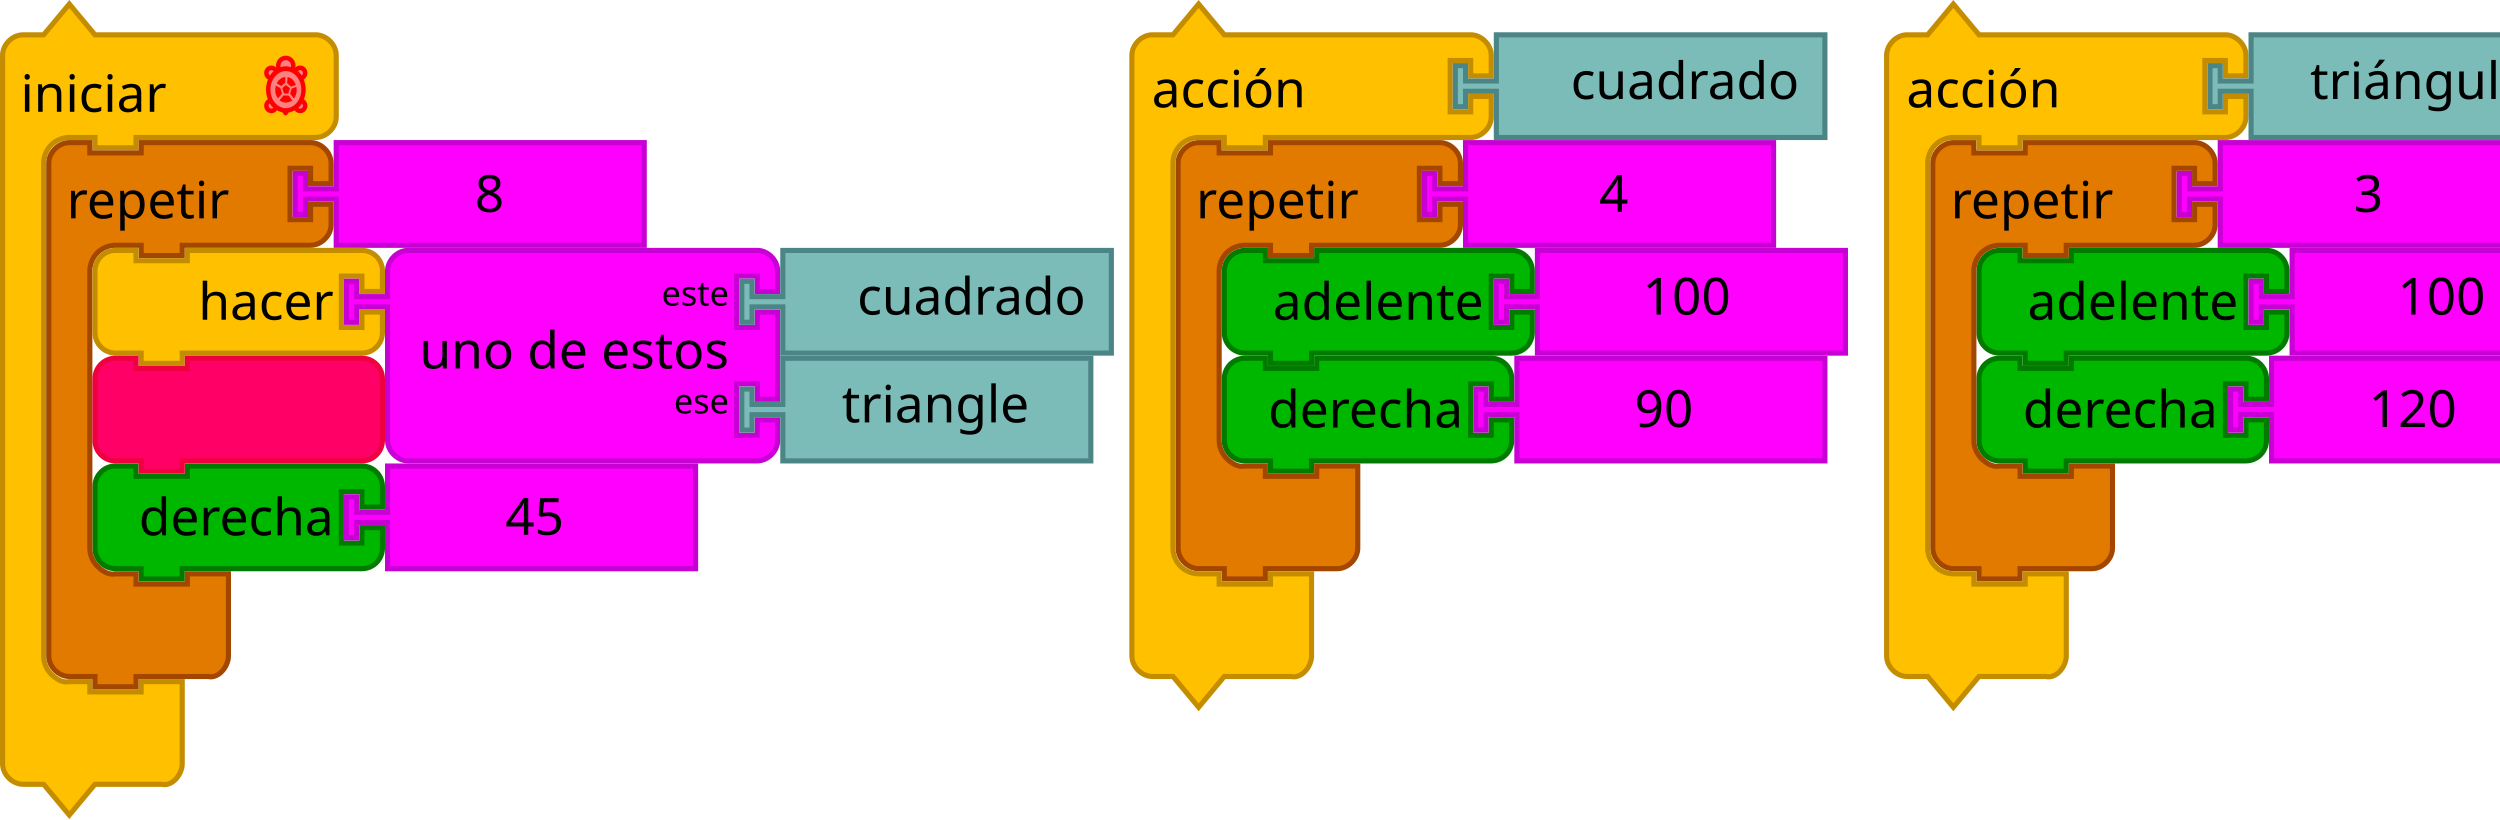
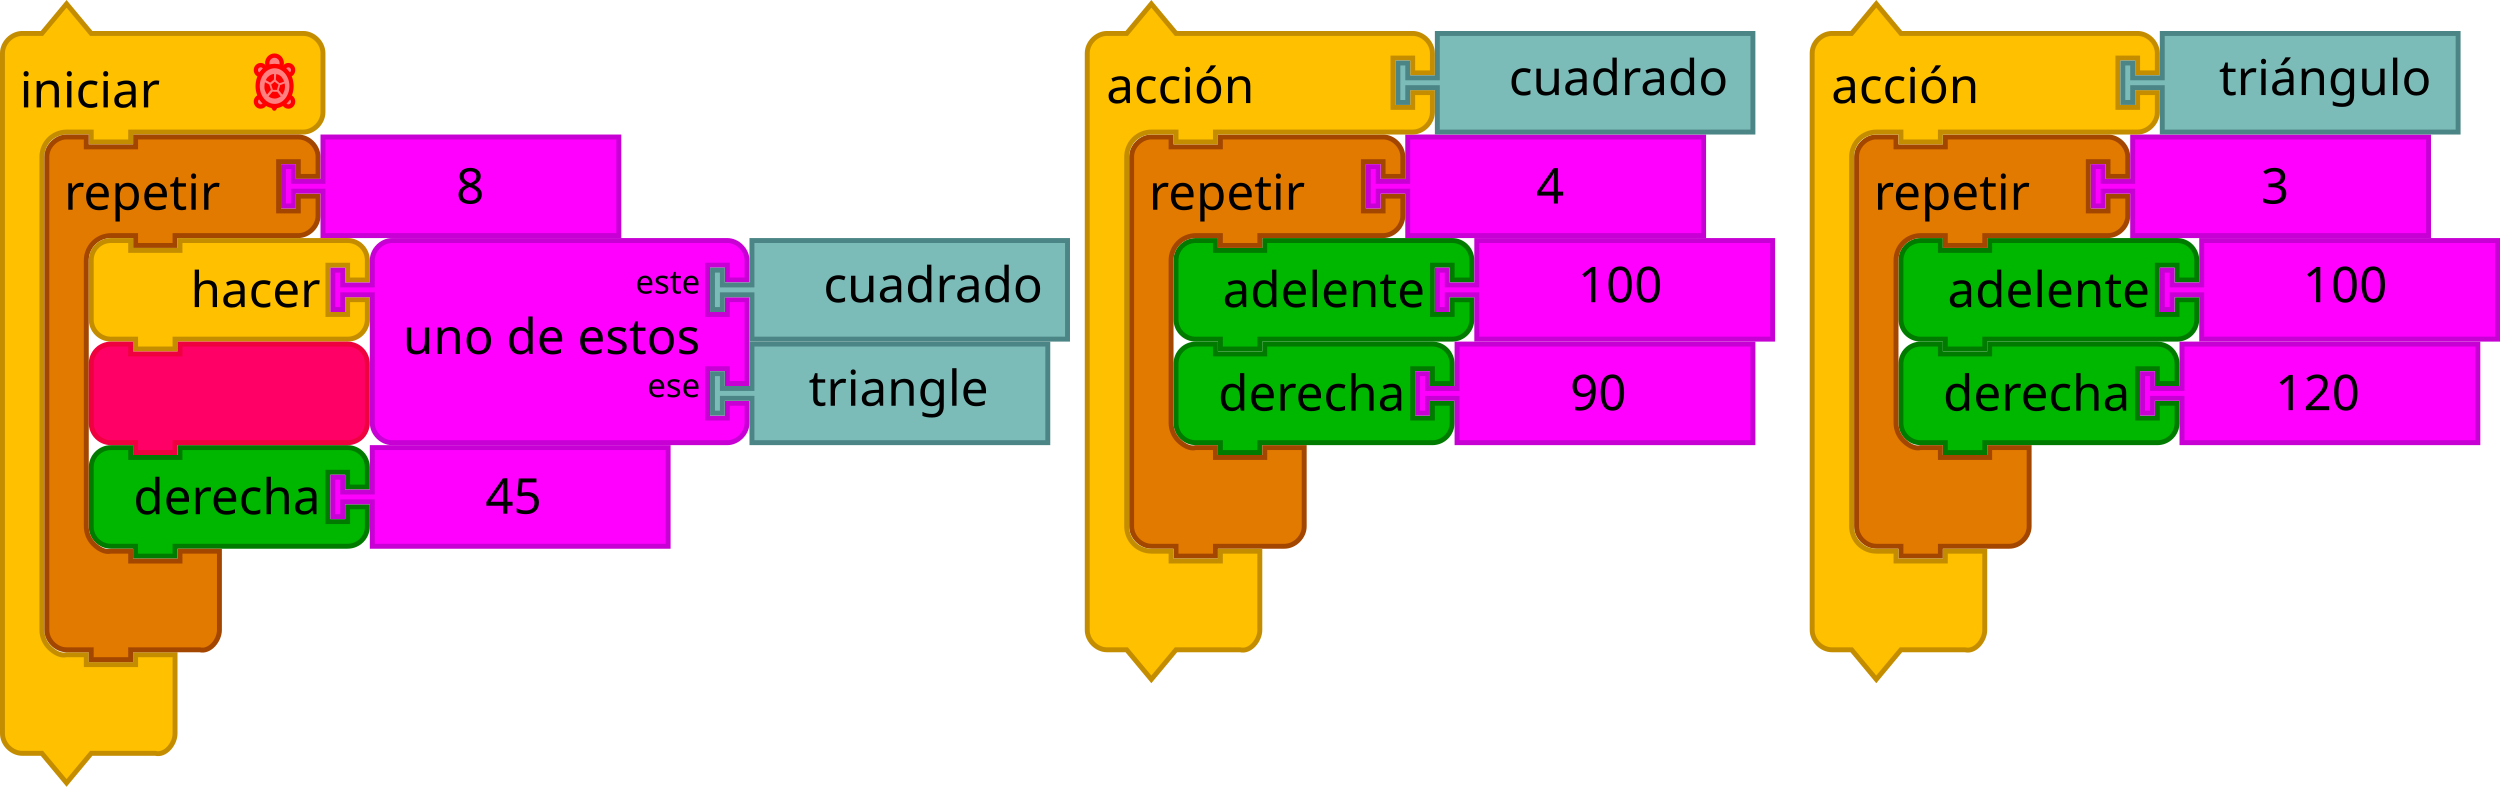
- <svg xmlns="http://www.w3.org/2000/svg" version="1.1" width="974.031" height="319.125" id="svg2">
+ <svg xmlns="http://www.w3.org/2000/svg" version="1.1" width="1014.031" height="319.125" id="svg2">
  <defs id="defs3706" />
  <text x="298" y="73.599" id="text3033" style="font-size:13.333px;text-anchor:end;fill:#000000;font-family:Sans">
    <tspan x="400" y="96.099" id="tspan3035" />
  </text>
  <path d="m 477,113.563 0,-8 a 8,8 0 0 1 8,-8 l 8,0 0,4 20,0 0,-4 68,0 8,0 a 8,8 0 0 1 8,8 l 0,8 -8,0 0,-6 -8,0 0,20 8,0 0,-6 8,0 0,8 a 8,8 0 0 1 -8,8 l -8,0 -68,0 -2,0 0,4 -16,0 0,-4 -2,0 -8,0 a 8,8 0 0 1 -8,-8 l 0,-8 0,-8 z" id="path3027" style="fill:#00b700;fill-opacity:1;stroke:#007b00;stroke-width:2;stroke-linecap:round;stroke-opacity:1" />
  <text x="476" y="96.563" id="text3029" style="font-size:20px;text-anchor:end;fill:#000000;font-family:Sans">
    <tspan x="578" y="124.563" id="tspan3031">adelente</tspan>
  </text>
  <path d="m 599,97.563 120,0 0,40 -120,0 0,-16 0,-2 -12,0 0,6 -4,0 0,-16 4,0 0,6 12,0 0,-2 z" id="path21" style="fill:#ff00ff;fill-opacity:1;stroke:#c700d3;stroke-width:2;stroke-linecap:round;stroke-opacity:1" />
  <text x="620" y="96.563" id="text23" style="font-size:20px;text-anchor:start;fill:#000000;font-family:Sans">
    <tspan x="640" y="122.563" id="tspan25">100</tspan>
  </text>
  <path d="m 477,155.563 0,-8 a 8,8 0 0 1 8,-8 l 8,0 0,4 20,0 0,-4 60,0 8,0 a 8,8 0 0 1 8,8 l 0,8 -8,0 0,-6 -8,0 0,20 8,0 0,-6 8,0 0,8 a 8,8 0 0 1 -8,8 l -8,0 -60,0 -2,0 0,4 -16,0 0,-4 -2,0 -8,0 a 8,8 0 0 1 -8,-8 l 0,-8 0,-8 z" id="path3101" style="fill:#00b700;fill-opacity:1;stroke:#007b00;stroke-width:2;stroke-linecap:round;stroke-opacity:1" />
  <text x="476" y="138.563" id="text3103" style="font-size:20px;text-anchor:end;fill:#000000;font-family:Sans">
    <tspan x="570" y="166.563" id="tspan3105">derecha</tspan>
  </text>
  <text x="316" y="138.563" id="text3107" style="font-size:13.333px;text-anchor:end;fill:#000000;font-family:Sans">
    <tspan x="410" y="161.063" id="tspan3109" />
  </text>
  <path d="m 591,139.563 120,0 0,40 -120,0 0,-16 0,-2 -12,0 0,6 -4,0 0,-16 4,0 0,6 12,0 0,-2 z" id="path21-7" style="fill:#ff00ff;fill-opacity:1;stroke:#c700d3;stroke-width:2;stroke-linecap:round;stroke-opacity:1" />
  <text x="616.851" y="140.361" id="text23-1" style="font-size:20px;text-anchor:start;fill:#000000;font-family:Sans">
    <tspan x="636.851" y="166.361" id="tspan25-0">90</tspan>
  </text>
  <text x="298" y="157.599" id="text3033-0" style="font-size:13.333px;text-anchor:end;fill:#000000;font-family:Sans">
    <tspan x="400" y="180.099" id="tspan3035-1" />
  </text>
  <text x="298" y="241.599" id="text3033-1" style="font-size:13.333px;text-anchor:end;fill:#000000;font-family:Sans">
    <tspan x="400" y="264.099" id="tspan3035-8" />
  </text>
  <text x="298" y="325.599" id="text3033-0-9" style="font-size:13.333px;text-anchor:end;fill:#000000;font-family:Sans">
    <tspan x="400" y="348.099" id="tspan3035-1-5" />
  </text>
  <path d="m 459,71.562 0,-8 c 0,-4.189 3.811,-8 8,-8 l 8,0 0,4 20,0 0,-4 18,0 40,0 8,0 c 4.189,0 8,3.811 8,8 l 0,8 -8,0 0,-6 -8,0 0,20 8,0 0,-6 8,0 0,8 c 0,4.189 -3.811,8 -8,8 l -8,0 -40,0 -2,0 0,4 -16,0 0,-4 -2,0 -8,0 c -2.618,0 -5.22,1.078 -7.071,2.929 C 476.078,100.343 475,102.945 475,105.562 l 0,8 0,50 0,8 c 0,2.618 1.078,5.22 2.929,7.071 1.851,1.851 4.531,3.564 7.071,2.929 l 8,0 0,4 20,0 0,-4 16,0 0,12 0,12 0,8 c 0,4.189 -3.811,8 -8,8 l -8,0 -18,0 -2,0 0,4 -16,0 0,-4 -2,0 -8,0 c -4.189,0 -8,-3.811 -8,-8 l 0,-8 z" id="path3035" style="fill:#e37a00;fill-opacity:1;stroke:#a34600;stroke-width:2;stroke-linecap:round;stroke-opacity:1" />
  <text x="458" y="54.562" id="text3037" style="font-size:20px;text-anchor:start;fill:#000000;font-family:Sans">
    <tspan x="466" y="85.062" id="tspan3039">repetir</tspan>
  </text>
  <path d="m 571,55.563 120,0 0,40 -120,0 0,-16 0,-2 -12,0 0,6 -4,0 0,-16 4,0 0,6 12,0 0,-2 z" id="path21-8" style="fill:#ff00ff;fill-opacity:1;stroke:#c700d3;stroke-width:2;stroke-linecap:round;stroke-opacity:1" />
  <text x="603" y="56.563" id="text23-0" style="font-size:20px;text-anchor:start;fill:#000000;font-family:Sans">
    <tspan x="623" y="82.563" id="tspan25-7">4</tspan>
  </text>
  <g transform="translate(0,0.5625)" id="g3055">
    <g id="g4085">
      <path d="m 1,29 0,-8 c 0,-4.189 3.811,-8 8,-8 l 8,0 10,-12 10,12 18,0 60,0 8,0 c 4.189,0 8,3.811 8,8 l 0,8 0,8 0,8 c 0,4.189 -3.811,8 -8,8 l -8,0 -60,0 -2,0 0,4 -16,0 0,-4 -2,0 -8,0 c -2.618,0 -5.22,1.078 -7.071,2.929 C 18.078,57.78 17,60.382 17,63 l 0,8 0,176 0,8 c 0,2.618 1.078,5.22 2.929,7.071 C 21.78,263.922 24.46,265.635 27,265 l 8,0 0,4 20,0 0,-4 16,0 0,12 0,12 0,8 c 0,4.189 -3.936,9.016 -8,8 l -8,0 -18,0 -10,12 -10,-12 -8,0 c -4.189,0 -8,-3.811 -8,-8 l 0,-8 z" id="path3660" style="fill:#ffc000;fill-opacity:1;stroke:#c48d00;stroke-width:2;stroke-linecap:round;stroke-opacity:1" />
      <text id="text3662" style="font-size:20px;text-anchor:start;fill:#000000;font-family:Sans">
        <tspan x="8" y="43" id="tspan3664">iniciar</tspan>
      </text>
    </g>
    <g id="g3037">
      <path d="m 111.376,42.473 c -0.244,0 -0.484,-0.016 -0.721,-0.045 l 0.611,1.068 0.602,-1.051 c -0.163,0.014 -0.326,0.029 -0.493,0.029 z" id="path4206" style="fill:#eeeeee;stroke:#ff0000;stroke-width:1.75;stroke-linecap:round;stroke-linejoin:round;stroke-miterlimit:4;stroke-opacity:1;stroke-dasharray:none" />
      <g transform="matrix(0.44039,0,0,0.4545743,99.26689,20.52662)" id="g4208" style="fill:#ff8080;fill-opacity:1;stroke:#ff0000;stroke-width:3.911;stroke-linecap:round;stroke-linejoin:round;stroke-miterlimit:4;stroke-opacity:1;stroke-dasharray:none">
        <path d="m 40.16,11.726 c -2.164,0 -3.958,1.555 -4.343,3.607 1.859,1.345 3.457,3.115 4.675,5.208 2.285,-0.172 4.094,-2.061 4.094,-4.39 0,-2.444 -1.982,-4.425 -4.426,-4.425 z" id="path4210" style="fill:#ff8080;fill-opacity:1;stroke:#ff0000;stroke-width:3.911;stroke-miterlimit:4;stroke-opacity:1;stroke-dasharray:none" />
        <path d="m 40.713,39.887 c -1.224,2.232 -2.86,4.131 -4.797,5.556 0.521,1.864 2.213,3.239 4.244,3.239 2.443,0 4.426,-1.98 4.426,-4.424 0,-2.255 -1.693,-4.096 -3.873,-4.371 z" id="path4212" style="fill:#ff8080;fill-opacity:1;stroke:#ff0000;stroke-width:3.911;stroke-miterlimit:4;stroke-opacity:1;stroke-dasharray:none" />
        <path d="m 14.273,39.871 c -2.253,0.206 -4.024,2.079 -4.024,4.387 0,2.443 1.98,4.424 4.424,4.424 2.064,0 3.784,-1.42 4.272,-3.332 -1.883,-1.416 -3.475,-3.289 -4.672,-5.479 z" id="path4214" style="fill:#ff8080;fill-opacity:1;stroke:#ff0000;stroke-width:3.911;stroke-miterlimit:4;stroke-opacity:1;stroke-dasharray:none" />
        <path d="m 19.026,15.437 c -0.343,-2.103 -2.154,-3.711 -4.353,-3.711 -2.444,0 -4.424,1.981 -4.424,4.424 0,2.382 1.886,4.31 4.245,4.406 1.186,-2.043 2.732,-3.784 4.532,-5.119 z" id="path4216" style="fill:#ff8080;fill-opacity:1;stroke:#ff0000;stroke-width:3.911;stroke-miterlimit:4;stroke-opacity:1;stroke-dasharray:none" />
      </g>
      <path d="m 111.376,26.237 c 0.84,0 1.642,0.187 2.386,0.513 0.326,-0.489 0.519,-1.081 0.519,-1.72 0,-1.676 -1.316,-3.035 -2.94,-3.035 -1.624,0 -2.94,1.359 -2.94,3.035 0,0.649 0.199,1.25 0.536,1.743 0.759,-0.34 1.58,-0.536 2.44,-0.536 z" id="path4218" style="fill:#ff8080;fill-opacity:1;stroke:#ff0000;stroke-width:1.75;stroke-linecap:round;stroke-linejoin:round;stroke-miterlimit:4;stroke-opacity:1;stroke-dasharray:none" />
      <g transform="matrix(0.44039,0,0,0.4545743,99.26689,20.52662)" id="g4220" style="fill:#ff8080;fill-opacity:1;stroke:#ff0000;stroke-width:3.911;stroke-linecap:round;stroke-linejoin:round;stroke-miterlimit:4;stroke-opacity:1;stroke-dasharray:none">
        <path d="m 43.102,30.421 c 0,4.734 -1.645,9.28 -4.571,12.627 -2.925,3.348 -6.897,5.231 -11.034,5.231 -4.137,0 -8.109,-1.883 -11.034,-5.231 -2.925,-3.348 -4.571,-7.893 -4.571,-12.627 0,-9.797 7.044,-17.858 15.605,-17.858 8.561,0 15.605,8.061 15.605,17.858 z" id="path4222" style="fill:#ff8080;fill-opacity:1;stroke:#ff0000;stroke-width:3.911;stroke-miterlimit:4;stroke-opacity:1;stroke-dasharray:none" />
      </g>
      <g transform="matrix(0.44039,0,0,0.4545743,99.26689,20.52662)" id="g4224" style="fill:#ff0000;fill-opacity:1;stroke:none">
        <path d="m 25.875,33.75 -1.542,-4.625 3.164,-2.587 3.615,2.626 -1.487,4.669 z" id="path4226" style="fill:#ff0000;fill-opacity:1;stroke:none" />
        <path d="m 27.501,41.551 c -3.968,-0.16 -5.543,-2.009 -5.543,-2.009 l 3.57,-4.163 4.465,0.168 3.132,4.12 c 0,0 -2.89,1.994 -5.624,1.884 z" id="path4228" style="fill:#ff0000;fill-opacity:1;stroke:none" />
        <path d="m 18.453,33.843 c -0.849,-2.968 0.172,-6.884 0.172,-6.884 l 4,2.167 1.493,4.629 -3.582,4.233 c 0,-10e-4 -1.465,-1.99 -2.083,-4.145 z" id="path4230" style="fill:#ff0000;fill-opacity:1;stroke:none" />
        <path d="m 19.458,25.125 c 0,0 0.5,-1.958 3.039,-3.822 2.237,-1.643 4.465,-1.72 4.465,-1.72 l -0.037,4.981 -3.521,2.75 -3.946,-2.189 z" id="path4232" style="fill:#ff0000;fill-opacity:1;stroke:none" />
        <path d="M 32.084,27.834 28.625,24.959 29,19.75 c 0,0 1.834,-0.042 3.959,1.667 2.228,1.791 3.362,4.983 3.362,4.983 l -4.237,1.434 z" id="path4234" style="fill:#ff0000;fill-opacity:1;stroke:none" />
        <path d="m 31.292,34.042 1.313,-4.464 4.187,-1.536 c 0,0 0.677,2.663 -0.042,5.667 -0.54,2.256 -2.084,4.361 -2.084,4.361 l -3.374,-4.028 z" id="path4236" style="fill:#ff0000;fill-opacity:1;stroke:none" />
      </g>
    </g>
  </g>
  <path d="m 441,29.562 0,-8 c 0,-4.189 3.811,-8 8,-8 l 8,0 10,-12 10,12 18,0 70,0 8,0 c 4.189,0 8,3.811 8,8 l 0,8 -8,0 0,-6 -8,0 0,20 8,0 0,-6 8,0 0,8 c 0,4.189 -3.811,8 -8,8 l -8,0 -70,0 -2,0 0,4 -16,0 0,-4 -2,0 -8,0 c -2.618,0 -5.22,1.078 -7.071,2.929 C 458.078,58.343 457,60.945 457,63.562 l 0,8 0,134 0,8 c 0,2.618 1.078,5.22 2.929,7.071 1.851,1.851 4.453,2.929 7.071,2.929 l 8,0 0,4 20,0 0,-4 16,0 0,12 0,12 0,8 c 0,4.189 -3.936,9.016 -8,8 l -8,0 -18,0 -10,12 -10,-12 -8,0 c -4.189,0 -8,-3.811 -8,-8 l 0,-8 z" id="path3027-4" style="fill:#ffc000;fill-opacity:1;stroke:#c48d00;stroke-width:2;stroke-linecap:round;stroke-opacity:1" />
  <text x="440.727" y="-1.182" id="text3029-4" style="font-size:20px;text-anchor:start;fill:#000000;font-family:Sans">
    <tspan x="448.727" y="41.818" id="tspan3031-5">acción</tspan>
  </text>
  <g transform="translate(16,0.5625)" id="g3413">
    <path d="m 567,13 128,0 0,40 -128,0 0,-16 0,-2 -12,0 0,6 -4,0 0,-16 4,0 0,6 12,0 0,-2 z" id="path21-2" style="fill:#7bbbb8;fill-opacity:1;stroke:#4c8585;stroke-width:2;stroke-linecap:round;stroke-opacity:1" />
    <text x="576" y="12" id="text23-2" style="font-size:20px;text-anchor:start;fill:#000000;font-family:Sans">
      <tspan x="596" y="38" id="tspan25-1">cuadrado</tspan>
    </text>
  </g>
  <text x="-276.556" y="53.028" id="text3033-19" style="font-size:13.333px;text-anchor:end;fill:#000000;font-family:Sans">
    <tspan x="-174.556" y="75.528" id="tspan3035-6" />
  </text>
  <g transform="translate(36,180.5625)" id="g3271-7">
    <path d="M 1,17 1,9 A 8,8 0 0 1 9,1 l 8,0 0,4 20,0 0,-4 60,0 8,0 a 8,8 0 0 1 8,8 l 0,8 -8,0 0,-6 -8,0 0,20 8,0 0,-6 8,0 0,8 a 8,8 0 0 1 -8,8 l -8,0 -60,0 -2,0 0,4 -16,0 0,-4 -2,0 -8,0 A 8,8 0 0 1 1,33 l 0,-8 0,-8 z" id="path3101-4" style="fill:#00b700;fill-opacity:1;stroke:#007b00;stroke-width:2;stroke-linecap:round;stroke-opacity:1" />
    <text id="text3103-4" style="font-size:20px;text-anchor:end;fill:#000000;font-family:Sans">
      <tspan x="94" y="28" id="tspan3105-9">derecha</tspan>
    </text>
    <text id="text3107-2" style="font-size:13.333px;text-anchor:end;fill:#000000;font-family:Sans">
      <tspan x="94" y="22.5" id="tspan3109-8" />
    </text>
  </g>
  <path d="m 151,181.563 120,0 0,40 -120,0 0,-16 0,-2 -12,0 0,6 -4,0 0,-16 4,0 0,6 12,0 0,-2 z" id="path21-7-5" style="fill:#ff00ff;fill-opacity:1;stroke:#c700d3;stroke-width:2;stroke-linecap:round;stroke-opacity:1" />
  <text x="176.851" y="182.361" id="text23-1-3" style="font-size:20px;text-anchor:start;fill:#000000;font-family:Sans">
    <tspan x="196.851" y="208.361" id="tspan25-0-0">45</tspan>
  </text>
  <text x="-276.556" y="137.028" id="text3033-0-93" style="font-size:13.333px;text-anchor:end;fill:#000000;font-family:Sans">
    <tspan x="-174.556" y="159.528" id="tspan3035-1-3" />
  </text>
  <text x="-276.556" y="221.028" id="text3033-1-6" style="font-size:13.333px;text-anchor:end;fill:#000000;font-family:Sans">
    <tspan x="-174.556" y="243.528" id="tspan3035-8-9" />
  </text>
  <text x="-276.556" y="305.028" id="text3033-0-9-1" style="font-size:13.333px;text-anchor:end;fill:#000000;font-family:Sans">
    <tspan x="-174.556" y="327.528" id="tspan3035-1-5-0" />
  </text>
  <g transform="translate(18,54.5625)" id="g3890-3">
    <path d="M 1,17 1,9 C 1,4.811 4.811,1 9,1 l 8,0 0,4 20,0 0,-4 18,0 40,0 8,0 c 4.189,0 8,3.811 8,8 l 0,8 -8,0 0,-6 -8,0 0,20 8,0 0,-6 8,0 0,8 c 0,4.189 -3.811,8 -8,8 l -8,0 -40,0 -2,0 0,4 -16,0 0,-4 -2,0 -8,0 c -2.618,0 -5.22,1.078 -7.071,2.929 C 18.078,45.78 17,48.382 17,51 l 0,8 0,92 0,8 c 0,2.618 1.078,5.22 2.929,7.071 1.851,1.851 4.531,3.564 7.071,2.929 l 8,0 0,4 20,0 0,-4 16,0 0,12 0,12 0,8 c 0,4.189 -3.936,9.016 -8,8 l -8,0 -18,0 -2,0 0,4 -16,0 0,-4 -2,0 -8,0 c -4.189,0 -8,-3.811 -8,-8 l 0,-8 z" id="path3035-2" style="fill:#e37a00;fill-opacity:1;stroke:#a34600;stroke-width:2;stroke-linecap:round;stroke-opacity:1" />
    <text id="text3037-4" style="font-size:20px;text-anchor:start;fill:#000000;font-family:Sans">
      <tspan x="8" y="30.5" id="tspan3039-4">repetir</tspan>
    </text>
  </g>
  <path d="m 131,55.563 120,0 0,40 -120,0 0,-16 0,-2 -12,0 0,6 -4,0 0,-16 4,0 0,6 12,0 0,-2 z" id="path21-8-0" style="fill:#ff00ff;fill-opacity:1;stroke:#c700d3;stroke-width:2;stroke-linecap:round;stroke-opacity:1" />
  <text x="165" y="56.563" id="text23-0-5" style="font-size:20px;text-anchor:start;fill:#000000;font-family:Sans">
    <tspan x="185" y="82.563" id="tspan25-7-2">8</tspan>
  </text>
  <path d="m 771.043,113.563 0,-8 a 8,8 0 0 1 8,-8 l 8,0 0,4 20,0 0,-4 68,0 8,0 a 8,8 0 0 1 8,8 l 0,8 -8,0 0,-6 -8,0 0,20 8,0 0,-6 8,0 0,8 a 8,8 0 0 1 -8,8 l -8,0 -68,0 -2,0 0,4 -16,0 0,-4 -2,0 -8,0 a 8,8 0 0 1 -8,-8 l 0,-8 0,-8 z" id="path3027-1" style="fill:#00b700;fill-opacity:1;stroke:#007b00;stroke-width:2;stroke-linecap:round;stroke-opacity:1" />
  <text x="770.043" y="96.563" id="text3029-2" style="font-size:20px;text-anchor:end;fill:#000000;font-family:Sans">
    <tspan x="872.043" y="124.563" id="tspan3031-6">adelente</tspan>
  </text>
  <path d="m 893.043,97.563 120,0 0,40 -120,0 0,-16 0,-2 -12,0 0,6 -4,0 0,-16 4,0 0,6 12,0 0,-2 z" id="path21-73" style="fill:#ff00ff;fill-opacity:1;stroke:#c700d3;stroke-width:2;stroke-linecap:round;stroke-opacity:1" />
  <text x="914.043" y="96.563" id="text23-4" style="font-size:20px;text-anchor:start;fill:#000000;font-family:Sans">
    <tspan x="934.043" y="122.563" id="tspan25-6">100</tspan>
  </text>
  <path d="m 771.043,155.563 0,-8 a 8,8 0 0 1 8,-8 l 8,0 0,4 20,0 0,-4 60,0 8,0 a 8,8 0 0 1 8,8 l 0,8 -8,0 0,-6 -8,0 0,20 8,0 0,-6 8,0 0,8 a 8,8 0 0 1 -8,8 l -8,0 -60,0 -2,0 0,4 -16,0 0,-4 -2,0 -8,0 a 8,8 0 0 1 -8,-8 l 0,-8 0,-8 z" id="path3101-8" style="fill:#00b700;fill-opacity:1;stroke:#007b00;stroke-width:2;stroke-linecap:round;stroke-opacity:1" />
  <text x="770.043" y="138.563" id="text3103-0" style="font-size:20px;text-anchor:end;fill:#000000;font-family:Sans">
    <tspan x="864.043" y="166.563" id="tspan3105-92">derecha</tspan>
  </text>
  <path d="m 885.043,139.563 120,0 0,40 -120,0 0,-16 0,-2 -12,0 0,6 -4,0 0,-16 4,0 0,6 12,0 0,-2 z" id="path21-7-9" style="fill:#ff00ff;fill-opacity:1;stroke:#c700d3;stroke-width:2;stroke-linecap:round;stroke-opacity:1" />
  <text x="902.893" y="140.361" id="text23-1-6" style="font-size:20px;text-anchor:start;fill:#000000;font-family:Sans">
    <tspan x="922.893" y="166.361" id="tspan25-0-02">120</tspan>
  </text>
  <path d="m 753.043,71.562 0,-8 c 0,-4.189 3.811,-8 8,-8 l 8,0 0,4 20,0 0,-4 18,0 40,0 8,0 c 4.189,0 8,3.811 8,8 l 0,8 -8,0 0,-6 -8,0 0,20 8,0 0,-6 8,0 0,8 c 0,4.189 -3.811,8 -8,8 l -8,0 -40,0 -2,0 0,4 -16,0 0,-4 -2,0 -8,0 c -2.618,0 -5.22,1.078 -7.071,2.929 -1.851,1.851 -2.929,4.453 -2.929,7.071 l 0,8 0,50 0,8 c 0,2.618 1.078,5.22 2.929,7.071 1.851,1.851 4.531,3.564 7.071,2.929 l 8,0 0,4 20,0 0,-4 16,0 0,12 0,12 0,8 c 0,4.189 -3.811,8 -8,8 l -8,0 -18,0 -2,0 0,4 -16,0 0,-4 -2,0 -8,0 c -4.189,0 -8,-3.811 -8,-8 l 0,-8 z" id="path3035-9" style="fill:#e37a00;fill-opacity:1;stroke:#a34600;stroke-width:2;stroke-linecap:round;stroke-opacity:1" />
  <text x="752.043" y="54.562" id="text3037-8" style="font-size:20px;text-anchor:start;fill:#000000;font-family:Sans">
    <tspan x="760.043" y="85.062" id="tspan3039-6">repetir</tspan>
  </text>
  <path d="m 865.043,55.563 120,0 0,40 -120,0 0,-16 0,-2 -12,0 0,6 -4,0 0,-16 4,0 0,6 12,0 0,-2 z" id="path21-8-3" style="fill:#ff00ff;fill-opacity:1;stroke:#c700d3;stroke-width:2;stroke-linecap:round;stroke-opacity:1" />
  <text x="897.043" y="56.563" id="text23-0-0" style="font-size:20px;text-anchor:start;fill:#000000;font-family:Sans">
    <tspan x="917.043" y="82.563" id="tspan25-7-0">3</tspan>
  </text>
  <path d="m 735.043,29.562 0,-8 c 0,-4.189 3.811,-8 8,-8 l 8,0 10,-12 10,12 18,0 70,0 8,0 c 4.189,0 8,3.811 8,8 l 0,8 -8,0 0,-6 -8,0 0,20 8,0 0,-6 8,0 0,8 c 0,4.189 -3.811,8 -8,8 l -8,0 -70,0 -2,0 0,4 -16,0 0,-4 -2,0 -8,0 c -2.618,0 -5.22,1.078 -7.071,2.929 -1.851,1.851 -2.929,4.453 -2.929,7.071 l 0,8 0,134 0,8 c 0,2.618 1.078,5.22 2.929,7.071 1.851,1.851 4.453,2.929 7.071,2.929 l 8,0 0,4 20,0 0,-4 16,0 0,12 0,12 0,8 c 0,4.189 -3.936,9.016 -8,8 l -8,0 -18,0 -10,12 -10,-12 -8,0 c -4.189,0 -8,-3.811 -8,-8 l 0,-8 z" id="path3027-4-1" style="fill:#ffc000;fill-opacity:1;stroke:#c48d00;stroke-width:2;stroke-linecap:round;stroke-opacity:1" />
  <text x="734.769" y="-1.182" id="text3029-4-3" style="font-size:20px;text-anchor:start;fill:#000000;font-family:Sans">
    <tspan x="742.769" y="41.818" id="tspan3031-5-6">acción</tspan>
  </text>
  <g transform="translate(16,0.5625)" id="g3418">
    <path d="m 861.043,13 120,0 0,40 -120,0 0,-16 0,-2 -12,0 0,6 -4,0 0,-16 4,0 0,6 12,0 0,-2 z" id="path21-2-5" style="fill:#7bbbb8;fill-opacity:1;stroke:#4c8585;stroke-width:2;stroke-linecap:round;stroke-opacity:1" />
    <text x="864.043" y="12" id="text23-2-0" style="font-size:20px;text-anchor:start;fill:#000000;font-family:Sans">
      <tspan x="884.043" y="38" id="tspan25-1-7">triángulo</tspan>
    </text>
  </g>
  <g transform="translate(36,96.5625)" id="g3234">
    <path d="M 1,17 1,9 A 8,8 0 0 1 9,1 l 8,0 0,4 20,0 0,-4 60,0 8,0 a 8,8 0 0 1 8,8 l 0,8 -8,0 0,-6 -8,0 0,20 8,0 0,-6 8,0 0,8 a 8,8 0 0 1 -8,8 l -8,0 -60,0 -2,0 0,4 -16,0 0,-4 -2,0 -8,0 A 8,8 0 0 1 1,33 l 0,-8 0,-8 z" id="path3051" style="fill:#ffc000;fill-opacity:1;stroke:#c48d00;stroke-width:2;stroke-linecap:round;stroke-opacity:1" />
    <text id="text3053" style="font-size:20px;text-anchor:end;fill:#000000;font-family:Sans">
      <tspan x="94" y="28" id="tspan3055">hacer</tspan>
    </text>
    <text id="text3057" style="font-size:13.333px;text-anchor:end;fill:#000000;font-family:Sans">
      <tspan x="94" y="22.5" id="tspan3059" />
    </text>
  </g>
  <g transform="translate(36,138.5625)" id="g3316">
    <path d="M 1,17 1,9 A 8,8 0 0 1 9,1 l 8,0 0,4 20,0 0,-4 60,0 8,0 a 8,8 0 0 1 8,8 l 0,8 0,8 0,8 a 8,8 0 0 1 -8,8 l -8,0 -60,0 -2,0 0,4 -16,0 0,-4 -2,0 -8,0 A 8,8 0 0 1 1,33 l 0,-8 z" id="path21-6" style="fill:#ff0066;fill-opacity:1;stroke:#ef003e;stroke-width:2;stroke-linecap:round;stroke-opacity:1" />
    <text id="text23-5" style="font-size:20px;text-anchor:end;fill:#000000;font-family:Sans">
      <tspan x="94" y="28" id="tspan25-78" />
    </text>
  </g>
  <path d="m 151,113.562 0,-8 c 0,-4.189 3.811,-8 8,-8 l 8,0 20,0 100,0 8,0 c 4.189,0 8,3.811 8,8 l 0,8 -8,0 0,-6 -8,0 0,20 8,0 0,-6 8,0 0,34 -8,0 0,-6 -8,0 0,20 8,0 0,-6 8,0 0,8 c 0,4.189 -3.811,8 -8,8 l -8,0 -100,0 -20,0 -8,0 c -4.189,0 -8,-3.811 -8,-8 l 0,-8 0,-42 0,-2 -12,0 0,6 -4,0 0,-16 4,0 0,6 12,0 z" id="path21-0" style="fill:#ff00ff;fill-opacity:1;stroke:#c700d3;stroke-width:2;stroke-linecap:round;stroke-opacity:1" />
  <text x="174" y="96.562" id="text23-3" style="font-size:20px;text-anchor:end;fill:#000000;font-family:Sans">
    <tspan x="284" y="143.562" id="tspan25-3">uno de estos</tspan>
  </text>
  <text x="174" y="96.562" id="text27" style="font-size:13.333px;text-anchor:end;fill:#000000;font-family:Sans">
    <tspan x="284" y="119.062" id="tspan29">este</tspan>
  </text>
  <text x="174" y="96.562" id="text31" style="font-size:13.333px;text-anchor:end;fill:#000000;font-family:Sans">
    <tspan x="284" y="161.062" id="tspan33">ese</tspan>
  </text>
  <g transform="translate(-556.0426,126.5625)" id="g3418-1">
    <path d="m 861.043,13 120,0 0,40 -120,0 0,-16 0,-2 -12,0 0,6 -4,0 0,-16 4,0 0,6 12,0 0,-2 z" id="path21-2-5-1" style="fill:#7bbbb8;fill-opacity:1;stroke:#4c8585;stroke-width:2;stroke-linecap:round;stroke-opacity:1" />
    <text x="864.043" y="12" id="text23-2-0-0" style="font-size:20px;text-anchor:start;fill:#000000;font-family:Sans">
      <tspan x="884.043" y="38" id="tspan25-1-7-4">triangle</tspan>
    </text>
  </g>
  <g transform="translate(-262,84.5625)" id="g3413-1">
    <path d="m 567,13 128,0 0,40 -128,0 0,-16 0,-2 -12,0 0,6 -4,0 0,-16 4,0 0,6 12,0 0,-2 z" id="path21-2-0" style="fill:#7bbbb8;fill-opacity:1;stroke:#4c8585;stroke-width:2;stroke-linecap:round;stroke-opacity:1" />
    <text x="576" y="12" id="text23-2-5" style="font-size:20px;text-anchor:start;fill:#000000;font-family:Sans">
      <tspan x="596" y="38" id="tspan25-1-6">cuadrado</tspan>
    </text>
  </g>
</svg>
